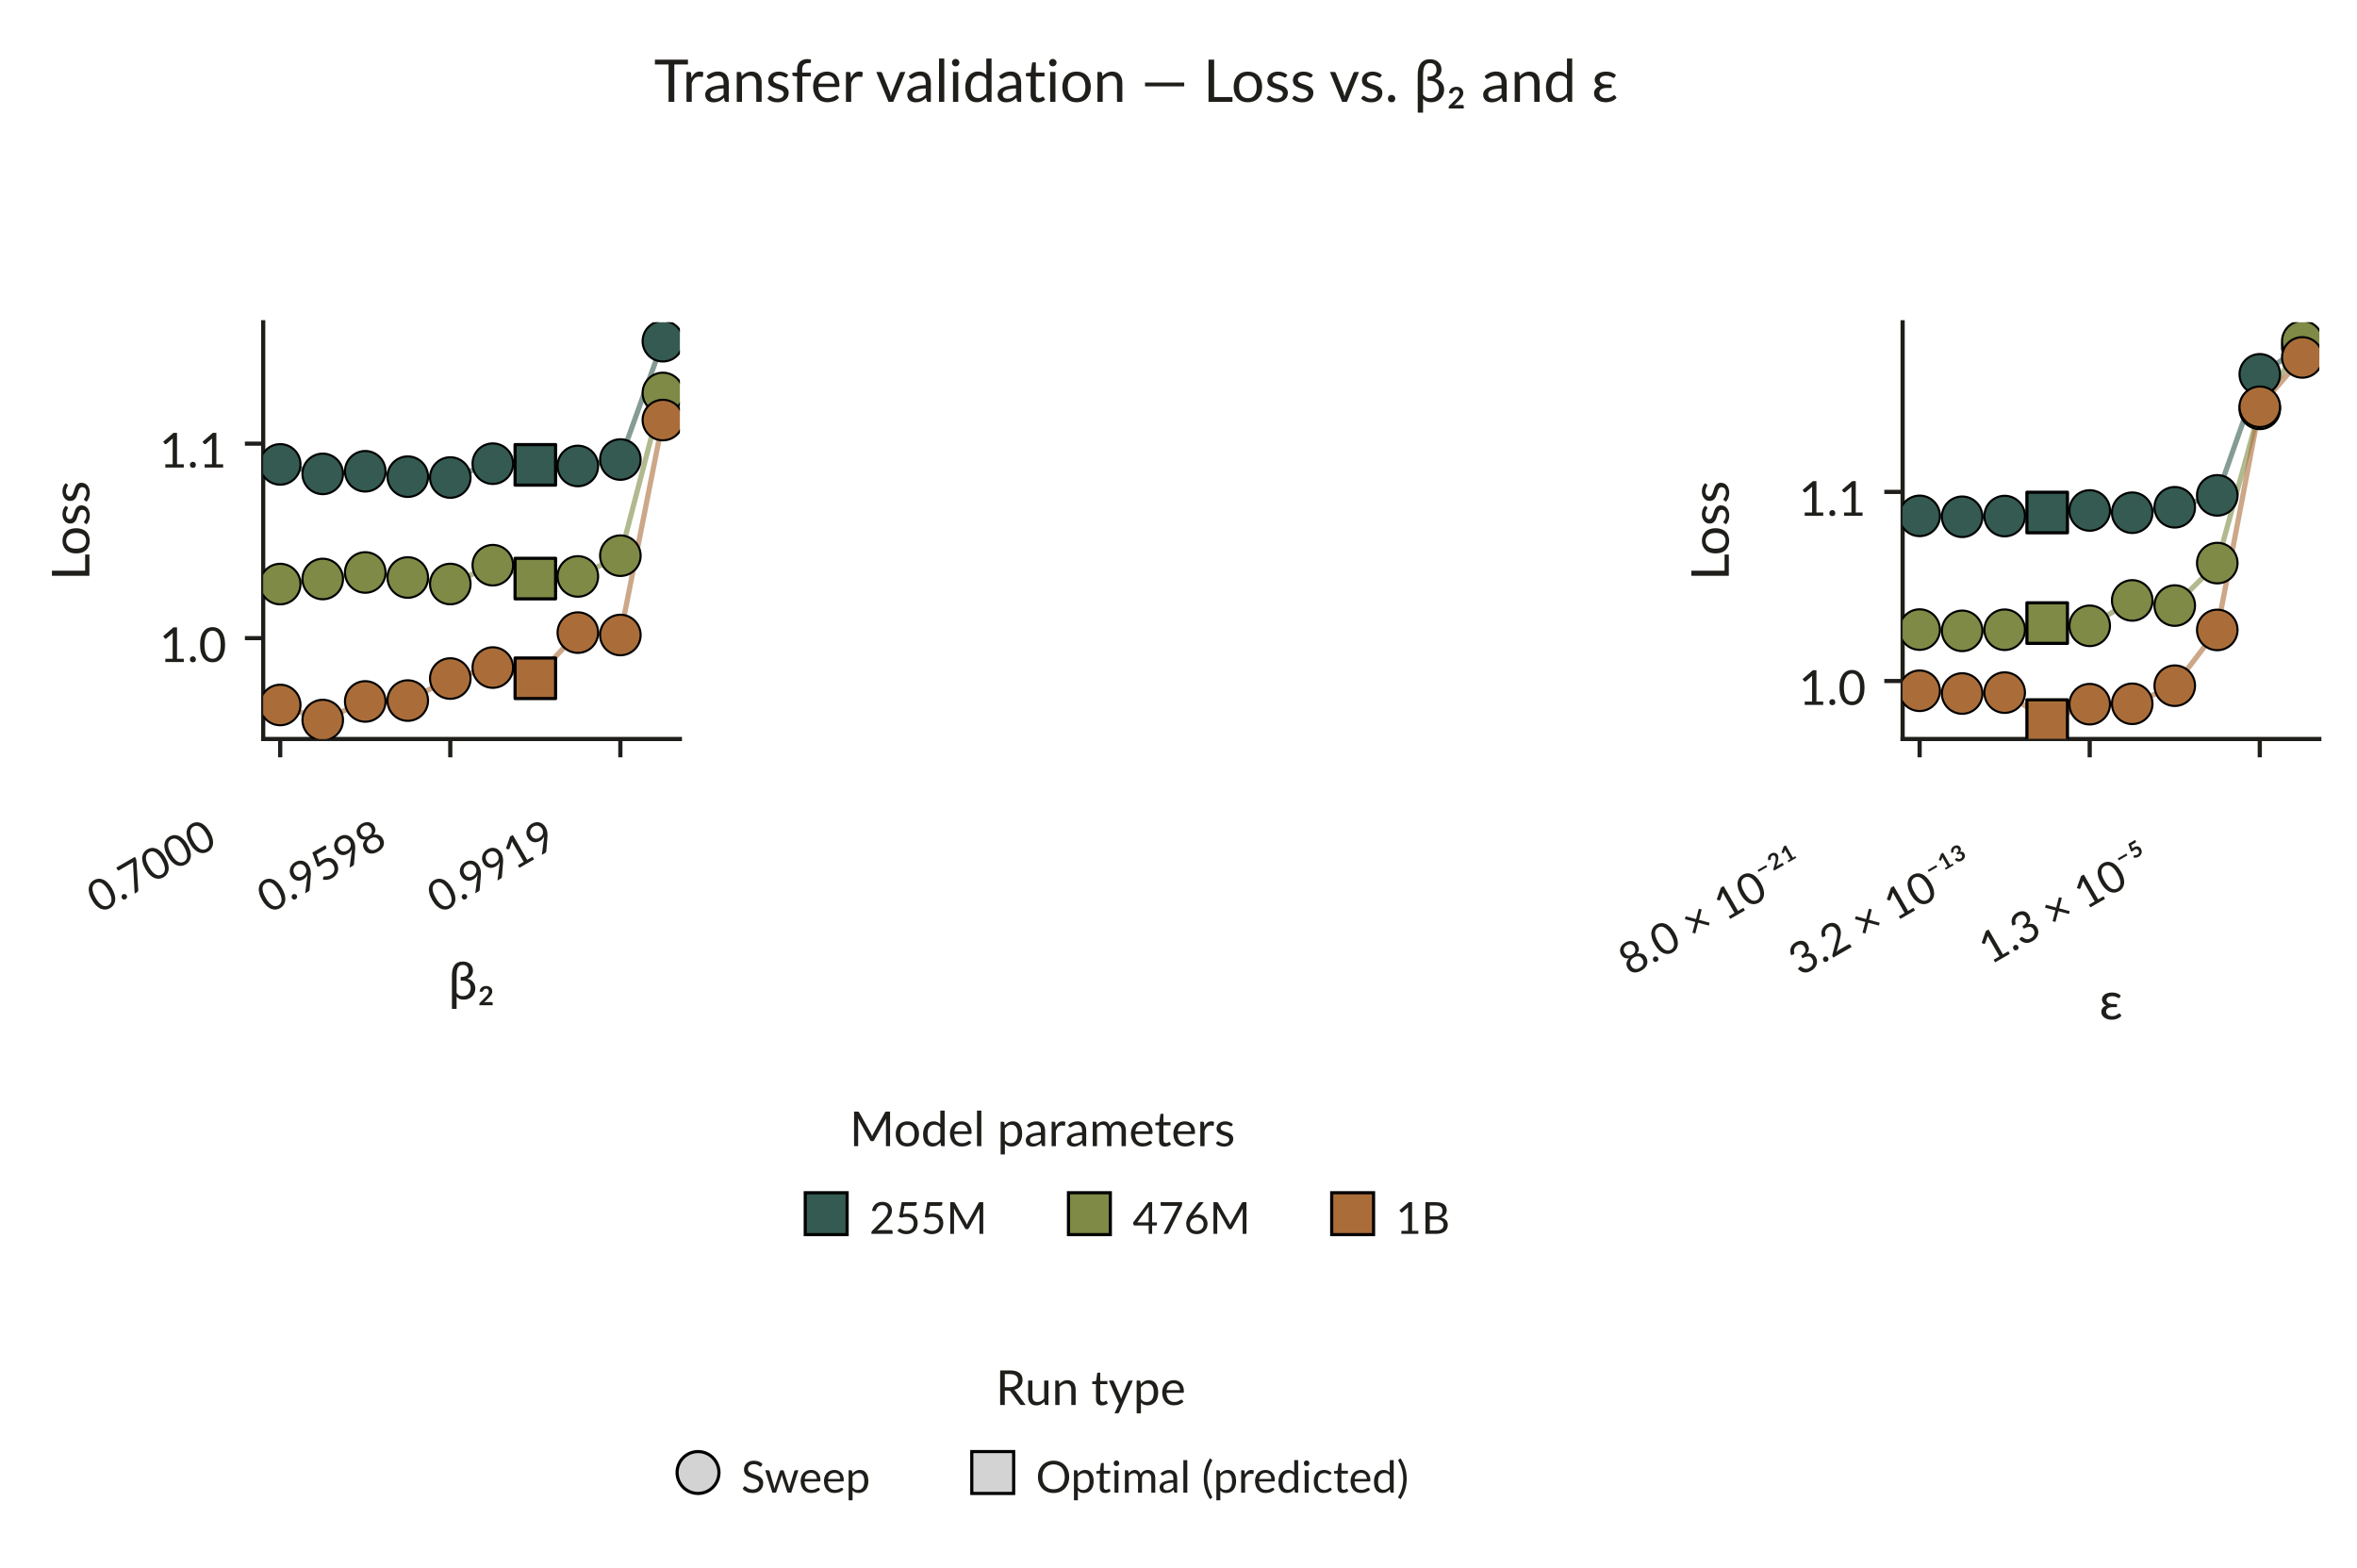
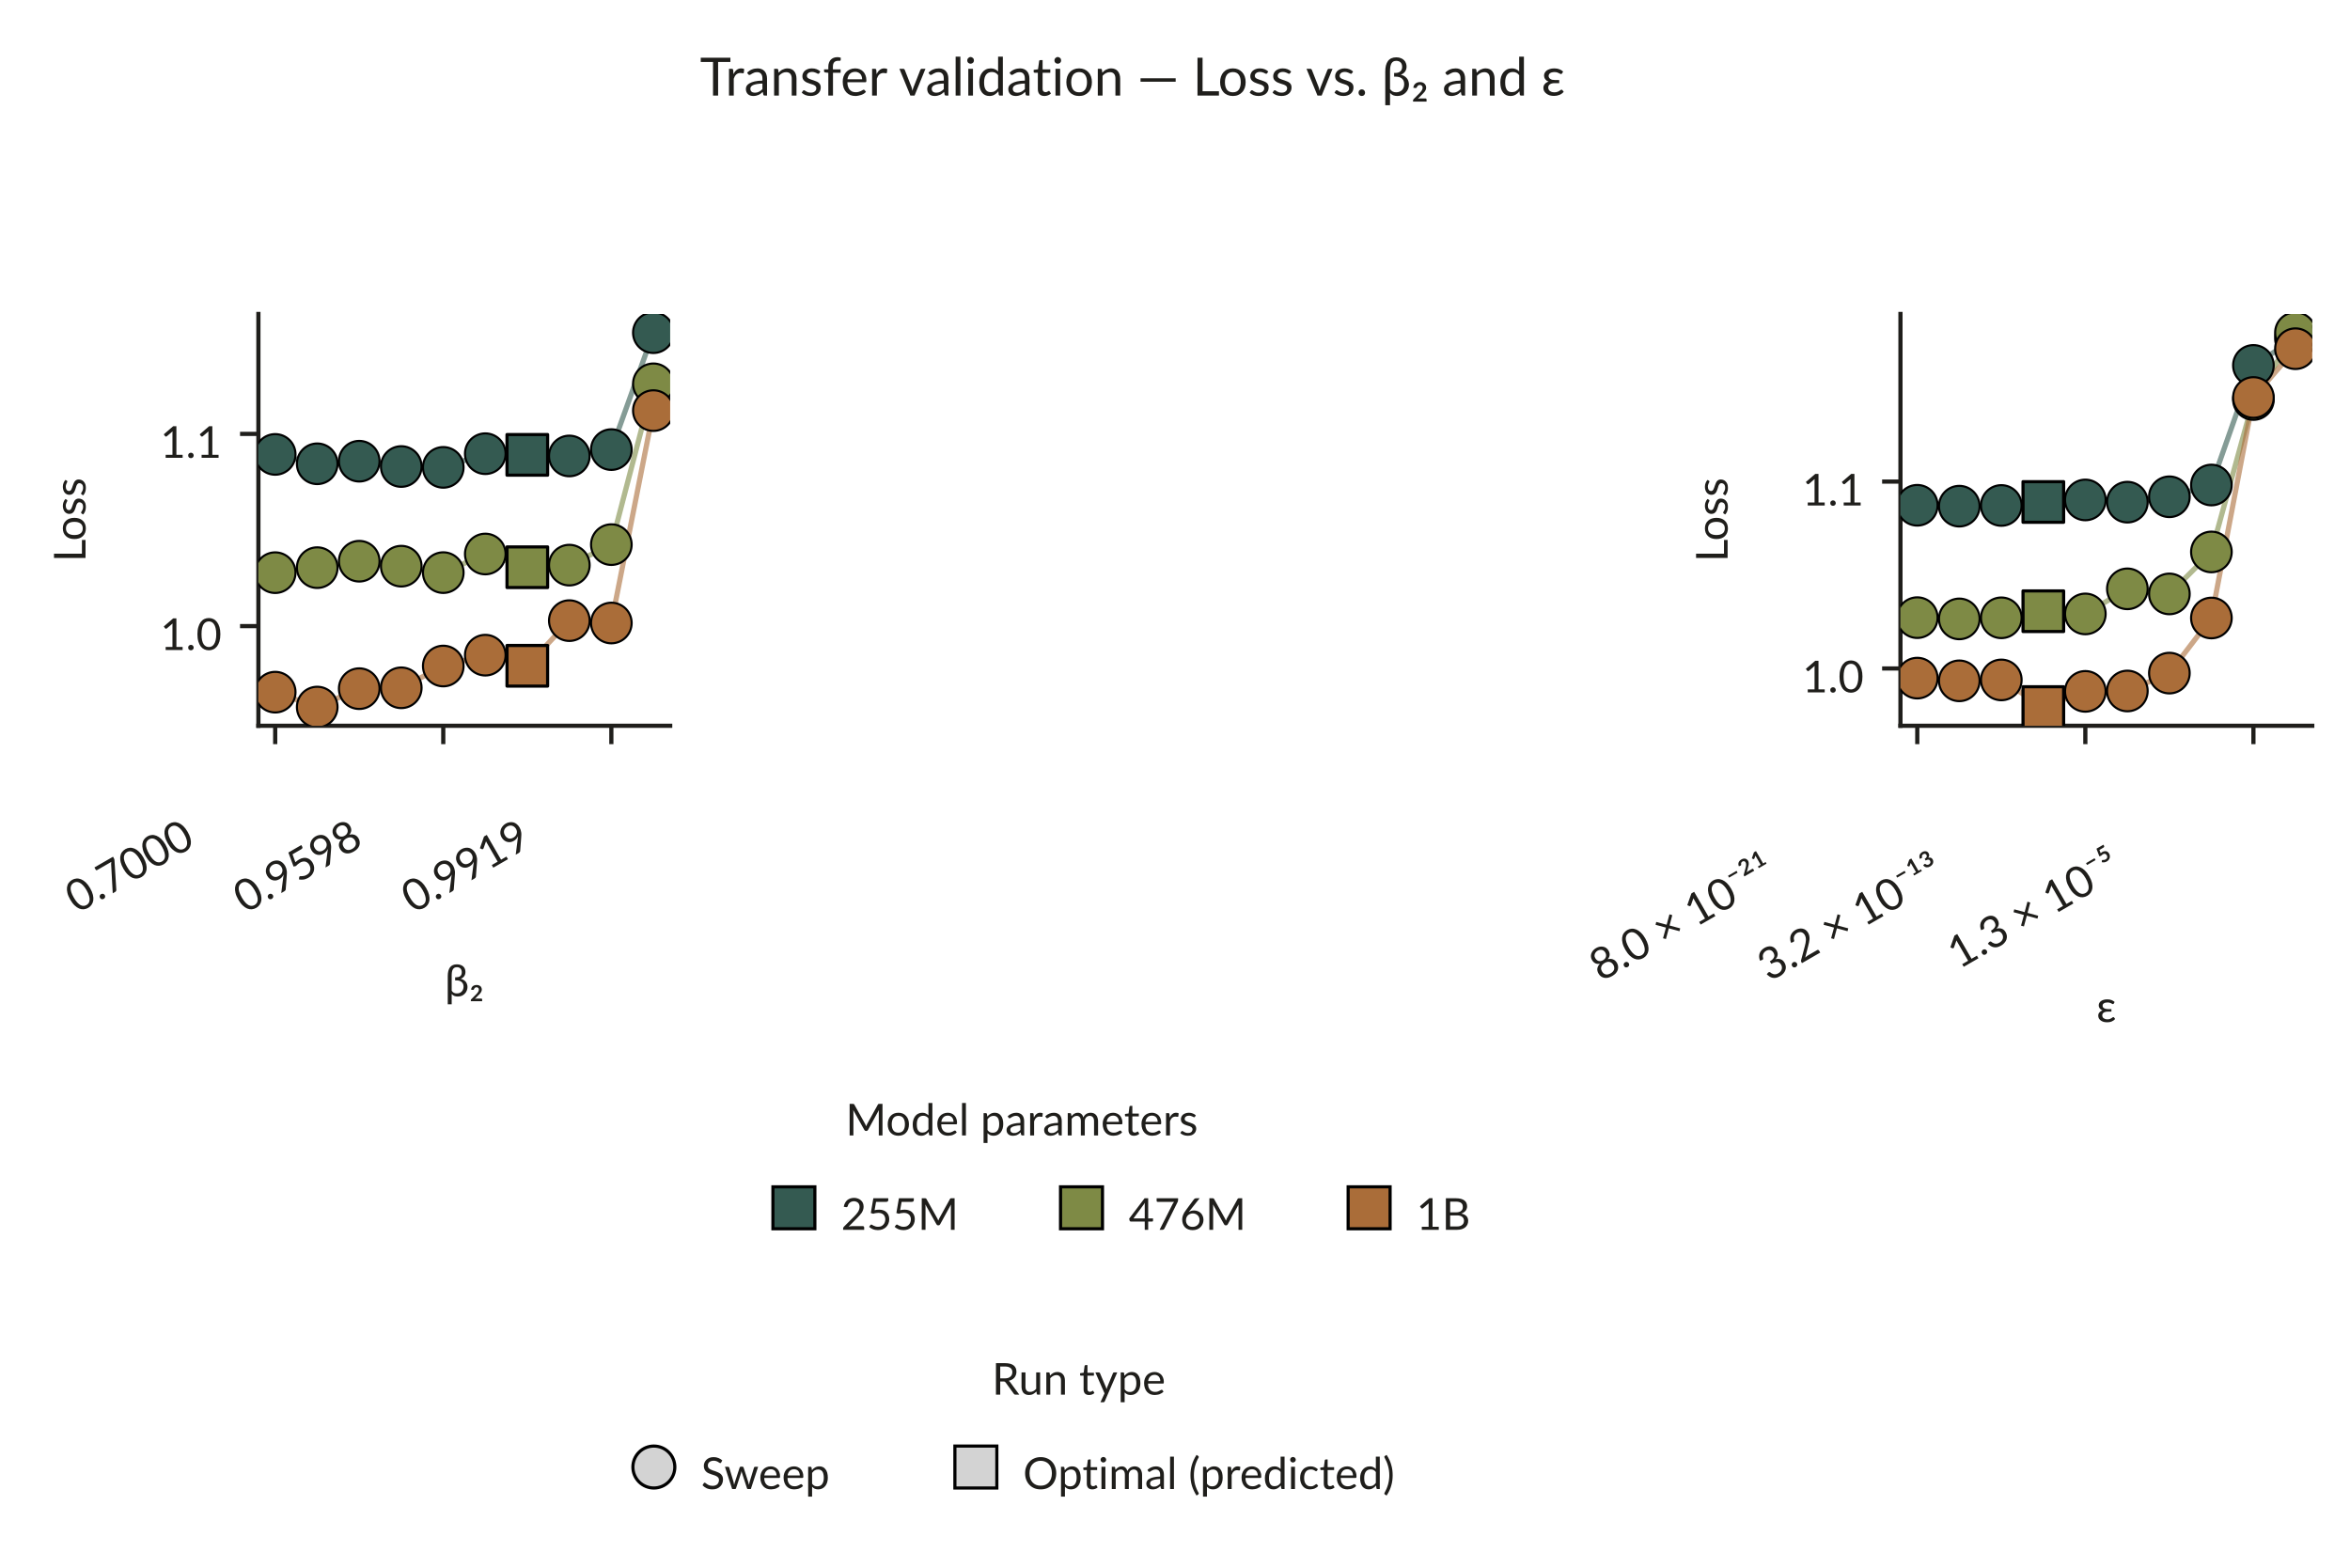
- <svg xmlns="http://www.w3.org/2000/svg" xmlns:xlink="http://www.w3.org/1999/xlink" width="450.288pt" height="299.383pt" viewBox="0 0 450.288 299.383" version="1.1" data-figure-typography="lato-v1" data-figure-render-width="640" font-family="Lato, sans-serif">
+ <svg xmlns="http://www.w3.org/2000/svg" xmlns:xlink="http://www.w3.org/1999/xlink" width="448.226pt" height="298.883pt" viewBox="0 0 448.226 298.883" version="1.1" data-figure-typography="lato-v1" data-figure-render-width="640" font-family="Lato, sans-serif">
  <defs>
    <style type="text/css">*{stroke-linejoin: round; stroke-linecap: butt}</style>
  </defs>
  <g id="figure_1">
    <g id="patch_1">
-       <path d="M 0 299.383 L 450.288 299.383 L 450.288 0 L 0 0 L 0 299.383 z " style="fill: none" />
+       <path d="M 0 298.883 L 448.226 298.883 L 448.226 0 L 0 0 L 0 298.883 z " style="fill: none" />
    </g>
    <g id="axes_1">
      <g id="patch_2">
-         <path d="M 50.284 141.169 L 129.888 141.169 L 129.888 61.565 L 50.284 61.565 L 50.284 141.169 z " style="fill: none" />
+         <path d="M 49.284 138.423 L 127.826 138.423 L 127.826 59.881 L 49.284 59.881 L 49.284 138.423 z " style="fill: none" />
      </g>
      <g id="matplotlib.axis_1">
        <g id="xtick_1">
          <g id="line2d_1">
            <defs>
              <path id="md51d06e51e" d="M 0 0 L 0 3.5 " style="stroke: #1f1e1b; stroke-width: 0.8" />
            </defs>
            <g>
-               <use xlink:href="#md51d06e51e" x="53.533" y="141.169" style="fill: #1f1e1b; stroke: #1f1e1b; stroke-width: 0.8" />
+               <use xlink:href="#md51d06e51e" x="52.49" y="138.423" style="fill: #1f1e1b; stroke: #1f1e1b; stroke-width: 0.8" />
            </g>
          </g>
          <g id="text_1">
-             <text style="font-size: 8.443px; font-family: 'Lato', sans-serif; fill: #1f1e1b" transform="translate(18.87856 174.6514) rotate(-30)">0.7000</text>
+             <text style="font-size: 8.404px; font-family: 'Lato', sans-serif; fill: #1f1e1b" transform="translate(14.68481 174.3128) rotate(-30)">0.7000</text>
          </g>
        </g>
        <g id="xtick_2">
          <g id="line2d_2">
            <g>
-               <use xlink:href="#md51d06e51e" x="86.024" y="141.169" style="fill: #1f1e1b; stroke: #1f1e1b; stroke-width: 0.8" />
+               <use xlink:href="#md51d06e51e" x="84.547" y="138.423" style="fill: #1f1e1b; stroke: #1f1e1b; stroke-width: 0.8" />
            </g>
          </g>
          <g id="text_2">
-             <text style="font-size: 8.443px; font-family: 'Lato', sans-serif; fill: #1f1e1b" transform="translate(51.37001 174.6514) rotate(-30)">0.9598</text>
+             <text style="font-size: 8.404px; font-family: 'Lato', sans-serif; fill: #1f1e1b" transform="translate(46.74268 174.3128) rotate(-30)">0.9598</text>
          </g>
        </g>
        <g id="xtick_3">
          <g id="line2d_3">
            <g>
-               <use xlink:href="#md51d06e51e" x="118.516" y="141.169" style="fill: #1f1e1b; stroke: #1f1e1b; stroke-width: 0.8" />
+               <use xlink:href="#md51d06e51e" x="116.605" y="138.423" style="fill: #1f1e1b; stroke: #1f1e1b; stroke-width: 0.8" />
            </g>
          </g>
          <g id="text_3">
-             <text style="font-size: 8.443px; font-family: 'Lato', sans-serif; fill: #1f1e1b" transform="translate(83.86147 174.6514) rotate(-30)">0.9919</text>
+             <text style="font-size: 8.404px; font-family: 'Lato', sans-serif; fill: #1f1e1b" transform="translate(78.80055 174.3128) rotate(-30)">0.9919</text>
          </g>
        </g>
        <g id="text_4">
-           <text style="font-size: 9.979px; font-family: 'Lato', sans-serif; text-anchor: middle; fill: #1f1e1b" x="90.086" y="190.899" transform="rotate(-0 90.08578 190.8991)">β₂</text>
+           <text style="font-size: 8.404px; font-family: 'Lato', sans-serif; text-anchor: middle; fill: #1f1e1b" x="88.555" y="190.003" transform="rotate(-0 88.55464 190.0026)">β₂</text>
        </g>
      </g>
      <g id="matplotlib.axis_2">
        <g id="ytick_1">
          <g id="line2d_4">
            <defs>
              <path id="m15c5564929" d="M 0 0 L -3.5 0 " style="stroke: #1f1e1b; stroke-width: 0.8" />
            </defs>
            <g>
-               <use xlink:href="#m15c5564929" x="50.284" y="121.901" style="fill: #1f1e1b; stroke: #1f1e1b; stroke-width: 0.8" />
+               <use xlink:href="#m15c5564929" x="49.284" y="119.412" style="fill: #1f1e1b; stroke: #1f1e1b; stroke-width: 0.8" />
            </g>
          </g>
          <g id="text_5">
-             <text style="font-size: 9.211px; font-family: 'Lato', sans-serif; text-anchor: end; fill: #1f1e1b" x="43.284" y="126.46" transform="rotate(-0 43.28375 126.4596)">1.0</text>
+             <text style="font-size: 8.404px; font-family: 'Lato', sans-serif; text-anchor: end; fill: #1f1e1b" x="42.284" y="123.971" transform="rotate(-0 42.28375 123.9707)">1.0</text>
          </g>
        </g>
        <g id="ytick_2">
          <g id="line2d_5">
            <g>
-               <use xlink:href="#m15c5564929" x="50.284" y="84.752" style="fill: #1f1e1b; stroke: #1f1e1b; stroke-width: 0.8" />
+               <use xlink:href="#m15c5564929" x="49.284" y="82.759" style="fill: #1f1e1b; stroke: #1f1e1b; stroke-width: 0.8" />
            </g>
          </g>
          <g id="text_6">
-             <text style="font-size: 9.211px; font-family: 'Lato', sans-serif; text-anchor: end; fill: #1f1e1b" x="43.284" y="89.311" transform="rotate(-0 43.28375 89.3107)">1.1</text>
+             <text style="font-size: 8.404px; font-family: 'Lato', sans-serif; text-anchor: end; fill: #1f1e1b" x="42.284" y="87.318" transform="rotate(-0 42.28375 87.31753)">1.1</text>
          </g>
        </g>
        <g id="text_7">
-           <text style="font-size: 9.979px; font-family: 'Lato', sans-serif; text-anchor: middle; fill: #1f1e1b" x="17.077" y="101.367" transform="rotate(-90 17.07695 101.3667)">Loss</text>
+           <text style="font-size: 8.404px; font-family: 'Lato', sans-serif; text-anchor: middle; fill: #1f1e1b" x="16.317" y="99.152" transform="rotate(-90 16.31719 99.15185)">Loss</text>
        </g>
      </g>
      <g id="line2d_6">
-         <path d="M 53.533 88.713 L 61.656 90.525 L 69.779 90.027 L 77.901 91.055 L 86.024 91.218 L 94.147 88.575 L 102.27 88.801 L 110.393 89.012 L 118.516 87.783 L 126.639 65.183 " clip-path="url(#p5138a94e28)" style="fill: none; stroke: #345a51; stroke-opacity: 0.6; stroke-linecap: square" />
+         <path d="M 52.49 86.667 L 60.504 88.455 L 68.518 87.963 L 76.533 88.977 L 84.547 89.139 L 92.562 86.531 L 100.576 86.753 L 108.591 86.962 L 116.605 85.75 L 124.62 63.451 " clip-path="url(#p3299223fdd)" style="fill: none; stroke: #345a51; stroke-opacity: 0.6; stroke-linecap: square" />
      </g>
      <g id="line2d_7">
-         <path d="M 53.533 111.573 L 61.656 110.603 L 69.779 109.359 L 77.901 110.318 L 86.024 111.564 L 94.147 107.966 L 102.27 110.521 L 110.393 110.116 L 118.516 106.152 L 126.639 75.065 " clip-path="url(#p5138a94e28)" style="fill: none; stroke: #7e8a45; stroke-opacity: 0.6; stroke-linecap: square" />
+         <path d="M 52.49 109.222 L 60.504 108.265 L 68.518 107.037 L 76.533 107.983 L 84.547 109.213 L 92.562 105.663 L 100.576 108.184 L 108.591 107.784 L 116.605 103.873 L 124.62 73.202 " clip-path="url(#p3299223fdd)" style="fill: none; stroke: #7e8a45; stroke-opacity: 0.6; stroke-linecap: square" />
      </g>
      <g id="line2d_8">
-         <path d="M 53.533 134.671 L 61.656 137.55 L 69.779 133.995 L 77.901 133.829 L 86.024 129.619 L 94.147 127.52 L 102.27 129.572 L 110.393 120.846 L 118.516 121.303 L 126.639 80.245 " clip-path="url(#p5138a94e28)" style="fill: none; stroke: #aa6d39; stroke-opacity: 0.6; stroke-linecap: square" />
+         <path d="M 52.49 132.012 L 60.504 134.853 L 68.518 131.344 L 76.533 131.18 L 84.547 127.027 L 92.562 124.957 L 100.576 126.98 L 108.591 118.371 L 116.605 118.823 L 124.62 78.312 " clip-path="url(#p3299223fdd)" style="fill: none; stroke: #aa6d39; stroke-opacity: 0.6; stroke-linecap: square" />
      </g>
      <g id="patch_3">
-         <path d="M 50.284 141.169 L 50.284 61.565 " style="fill: none; stroke: #1f1e1b; stroke-width: 0.8; stroke-linejoin: miter; stroke-linecap: square" />
+         <path d="M 49.284 138.423 L 49.284 59.881 " style="fill: none; stroke: #1f1e1b; stroke-width: 0.8; stroke-linejoin: miter; stroke-linecap: square" />
      </g>
      <g id="patch_4">
-         <path d="M 50.284 141.169 L 129.888 141.169 " style="fill: none; stroke: #1f1e1b; stroke-width: 0.8; stroke-linejoin: miter; stroke-linecap: square" />
+         <path d="M 49.284 138.423 L 127.826 138.423 " style="fill: none; stroke: #1f1e1b; stroke-width: 0.8; stroke-linejoin: miter; stroke-linecap: square" />
      </g>
      <g id="PathCollection_1">
        <defs>
          <path id="m190eb2f143" d="M 0 3.873 C 1.027 3.873 2.012 3.465 2.739 2.739 C 3.465 2.012 3.873 1.027 3.873 0 C 3.873 -1.027 3.465 -2.012 2.739 -2.739 C 2.012 -3.465 1.027 -3.873 0 -3.873 C -1.027 -3.873 -2.012 -3.465 -2.739 -2.739 C -3.465 -2.012 -3.873 -1.027 -3.873 0 C -3.873 1.027 -3.465 2.012 -2.739 2.739 C -2.012 3.465 -1.027 3.873 0 3.873 z " style="stroke: #000000; stroke-width: 0.4" />
        </defs>
-         <g clip-path="url(#p5138a94e28)">
-           <use xlink:href="#m190eb2f143" x="77.901" y="91.055" style="fill: #345a51; stroke: #000000; stroke-width: 0.4" />
-           <use xlink:href="#m190eb2f143" x="86.024" y="91.218" style="fill: #345a51; stroke: #000000; stroke-width: 0.4" />
-           <use xlink:href="#m190eb2f143" x="94.147" y="88.575" style="fill: #345a51; stroke: #000000; stroke-width: 0.4" />
-           <use xlink:href="#m190eb2f143" x="110.393" y="89.012" style="fill: #345a51; stroke: #000000; stroke-width: 0.4" />
-           <use xlink:href="#m190eb2f143" x="118.516" y="87.783" style="fill: #345a51; stroke: #000000; stroke-width: 0.4" />
-           <use xlink:href="#m190eb2f143" x="126.639" y="65.183" style="fill: #345a51; stroke: #000000; stroke-width: 0.4" />
-           <use xlink:href="#m190eb2f143" x="53.533" y="88.713" style="fill: #345a51; stroke: #000000; stroke-width: 0.4" />
-           <use xlink:href="#m190eb2f143" x="61.656" y="90.525" style="fill: #345a51; stroke: #000000; stroke-width: 0.4" />
-           <use xlink:href="#m190eb2f143" x="69.779" y="90.027" style="fill: #345a51; stroke: #000000; stroke-width: 0.4" />
+         <g clip-path="url(#p3299223fdd)">
+           <use xlink:href="#m190eb2f143" x="76.533" y="88.977" style="fill: #345a51; stroke: #000000; stroke-width: 0.4" />
+           <use xlink:href="#m190eb2f143" x="84.547" y="89.139" style="fill: #345a51; stroke: #000000; stroke-width: 0.4" />
+           <use xlink:href="#m190eb2f143" x="92.562" y="86.531" style="fill: #345a51; stroke: #000000; stroke-width: 0.4" />
+           <use xlink:href="#m190eb2f143" x="108.591" y="86.962" style="fill: #345a51; stroke: #000000; stroke-width: 0.4" />
+           <use xlink:href="#m190eb2f143" x="116.605" y="85.75" style="fill: #345a51; stroke: #000000; stroke-width: 0.4" />
+           <use xlink:href="#m190eb2f143" x="124.62" y="63.451" style="fill: #345a51; stroke: #000000; stroke-width: 0.4" />
+           <use xlink:href="#m190eb2f143" x="52.49" y="86.667" style="fill: #345a51; stroke: #000000; stroke-width: 0.4" />
+           <use xlink:href="#m190eb2f143" x="60.504" y="88.455" style="fill: #345a51; stroke: #000000; stroke-width: 0.4" />
+           <use xlink:href="#m190eb2f143" x="68.518" y="87.963" style="fill: #345a51; stroke: #000000; stroke-width: 0.4" />
        </g>
      </g>
      <g id="PathCollection_2">
        <defs>
          <path id="m3dd2a6cb7a" d="M 0 3.873 C 1.027 3.873 2.012 3.465 2.739 2.739 C 3.465 2.012 3.873 1.027 3.873 0 C 3.873 -1.027 3.465 -2.012 2.739 -2.739 C 2.012 -3.465 1.027 -3.873 0 -3.873 C -1.027 -3.873 -2.012 -3.465 -2.739 -2.739 C -3.465 -2.012 -3.873 -1.027 -3.873 0 C -3.873 1.027 -3.465 2.012 -2.739 2.739 C -2.012 3.465 -1.027 3.873 0 3.873 z " style="stroke: #000000; stroke-width: 0.4" />
        </defs>
-         <g clip-path="url(#p5138a94e28)">
-           <use xlink:href="#m3dd2a6cb7a" x="77.901" y="110.318" style="fill: #7e8a45; stroke: #000000; stroke-width: 0.4" />
-           <use xlink:href="#m3dd2a6cb7a" x="86.024" y="111.564" style="fill: #7e8a45; stroke: #000000; stroke-width: 0.4" />
-           <use xlink:href="#m3dd2a6cb7a" x="94.147" y="107.966" style="fill: #7e8a45; stroke: #000000; stroke-width: 0.4" />
-           <use xlink:href="#m3dd2a6cb7a" x="110.393" y="110.116" style="fill: #7e8a45; stroke: #000000; stroke-width: 0.4" />
-           <use xlink:href="#m3dd2a6cb7a" x="118.516" y="106.152" style="fill: #7e8a45; stroke: #000000; stroke-width: 0.4" />
-           <use xlink:href="#m3dd2a6cb7a" x="126.639" y="75.065" style="fill: #7e8a45; stroke: #000000; stroke-width: 0.4" />
-           <use xlink:href="#m3dd2a6cb7a" x="53.533" y="111.573" style="fill: #7e8a45; stroke: #000000; stroke-width: 0.4" />
-           <use xlink:href="#m3dd2a6cb7a" x="61.656" y="110.603" style="fill: #7e8a45; stroke: #000000; stroke-width: 0.4" />
-           <use xlink:href="#m3dd2a6cb7a" x="69.779" y="109.359" style="fill: #7e8a45; stroke: #000000; stroke-width: 0.4" />
+         <g clip-path="url(#p3299223fdd)">
+           <use xlink:href="#m3dd2a6cb7a" x="76.533" y="107.983" style="fill: #7e8a45; stroke: #000000; stroke-width: 0.4" />
+           <use xlink:href="#m3dd2a6cb7a" x="84.547" y="109.213" style="fill: #7e8a45; stroke: #000000; stroke-width: 0.4" />
+           <use xlink:href="#m3dd2a6cb7a" x="92.562" y="105.663" style="fill: #7e8a45; stroke: #000000; stroke-width: 0.4" />
+           <use xlink:href="#m3dd2a6cb7a" x="108.591" y="107.784" style="fill: #7e8a45; stroke: #000000; stroke-width: 0.4" />
+           <use xlink:href="#m3dd2a6cb7a" x="116.605" y="103.873" style="fill: #7e8a45; stroke: #000000; stroke-width: 0.4" />
+           <use xlink:href="#m3dd2a6cb7a" x="124.62" y="73.202" style="fill: #7e8a45; stroke: #000000; stroke-width: 0.4" />
+           <use xlink:href="#m3dd2a6cb7a" x="52.49" y="109.222" style="fill: #7e8a45; stroke: #000000; stroke-width: 0.4" />
+           <use xlink:href="#m3dd2a6cb7a" x="60.504" y="108.265" style="fill: #7e8a45; stroke: #000000; stroke-width: 0.4" />
+           <use xlink:href="#m3dd2a6cb7a" x="68.518" y="107.037" style="fill: #7e8a45; stroke: #000000; stroke-width: 0.4" />
        </g>
      </g>
      <g id="PathCollection_3">
        <defs>
          <path id="m1eddd87c9e" d="M 0 3.873 C 1.027 3.873 2.012 3.465 2.739 2.739 C 3.465 2.012 3.873 1.027 3.873 0 C 3.873 -1.027 3.465 -2.012 2.739 -2.739 C 2.012 -3.465 1.027 -3.873 0 -3.873 C -1.027 -3.873 -2.012 -3.465 -2.739 -2.739 C -3.465 -2.012 -3.873 -1.027 -3.873 0 C -3.873 1.027 -3.465 2.012 -2.739 2.739 C -2.012 3.465 -1.027 3.873 0 3.873 z " style="stroke: #000000; stroke-width: 0.4" />
        </defs>
-         <g clip-path="url(#p5138a94e28)">
-           <use xlink:href="#m1eddd87c9e" x="77.901" y="133.829" style="fill: #aa6d39; stroke: #000000; stroke-width: 0.4" />
-           <use xlink:href="#m1eddd87c9e" x="86.024" y="129.619" style="fill: #aa6d39; stroke: #000000; stroke-width: 0.4" />
-           <use xlink:href="#m1eddd87c9e" x="94.147" y="127.52" style="fill: #aa6d39; stroke: #000000; stroke-width: 0.4" />
-           <use xlink:href="#m1eddd87c9e" x="110.393" y="120.846" style="fill: #aa6d39; stroke: #000000; stroke-width: 0.4" />
-           <use xlink:href="#m1eddd87c9e" x="118.516" y="121.303" style="fill: #aa6d39; stroke: #000000; stroke-width: 0.4" />
-           <use xlink:href="#m1eddd87c9e" x="126.639" y="80.245" style="fill: #aa6d39; stroke: #000000; stroke-width: 0.4" />
-           <use xlink:href="#m1eddd87c9e" x="53.533" y="134.671" style="fill: #aa6d39; stroke: #000000; stroke-width: 0.4" />
-           <use xlink:href="#m1eddd87c9e" x="61.656" y="137.55" style="fill: #aa6d39; stroke: #000000; stroke-width: 0.4" />
-           <use xlink:href="#m1eddd87c9e" x="69.779" y="133.995" style="fill: #aa6d39; stroke: #000000; stroke-width: 0.4" />
+         <g clip-path="url(#p3299223fdd)">
+           <use xlink:href="#m1eddd87c9e" x="76.533" y="131.18" style="fill: #aa6d39; stroke: #000000; stroke-width: 0.4" />
+           <use xlink:href="#m1eddd87c9e" x="84.547" y="127.027" style="fill: #aa6d39; stroke: #000000; stroke-width: 0.4" />
+           <use xlink:href="#m1eddd87c9e" x="92.562" y="124.957" style="fill: #aa6d39; stroke: #000000; stroke-width: 0.4" />
+           <use xlink:href="#m1eddd87c9e" x="108.591" y="118.371" style="fill: #aa6d39; stroke: #000000; stroke-width: 0.4" />
+           <use xlink:href="#m1eddd87c9e" x="116.605" y="118.823" style="fill: #aa6d39; stroke: #000000; stroke-width: 0.4" />
+           <use xlink:href="#m1eddd87c9e" x="124.62" y="78.312" style="fill: #aa6d39; stroke: #000000; stroke-width: 0.4" />
+           <use xlink:href="#m1eddd87c9e" x="52.49" y="132.012" style="fill: #aa6d39; stroke: #000000; stroke-width: 0.4" />
+           <use xlink:href="#m1eddd87c9e" x="60.504" y="134.853" style="fill: #aa6d39; stroke: #000000; stroke-width: 0.4" />
+           <use xlink:href="#m1eddd87c9e" x="68.518" y="131.344" style="fill: #aa6d39; stroke: #000000; stroke-width: 0.4" />
        </g>
      </g>
      <g id="PathCollection_4">
        <defs>
          <path id="m02ea6a67bc" d="M -3.873 3.873 L 3.873 3.873 L 3.873 -3.873 L -3.873 -3.873 z " style="stroke: #000000; stroke-width: 0.6" />
        </defs>
-         <g clip-path="url(#p5138a94e28)">
-           <use xlink:href="#m02ea6a67bc" x="102.27" y="88.801" style="fill: #345a51; stroke: #000000; stroke-width: 0.6" />
+         <g clip-path="url(#p3299223fdd)">
+           <use xlink:href="#m02ea6a67bc" x="100.576" y="86.753" style="fill: #345a51; stroke: #000000; stroke-width: 0.6" />
        </g>
      </g>
      <g id="PathCollection_5">
        <defs>
          <path id="m85703ddaad" d="M -3.873 3.873 L 3.873 3.873 L 3.873 -3.873 L -3.873 -3.873 z " style="stroke: #000000; stroke-width: 0.6" />
        </defs>
-         <g clip-path="url(#p5138a94e28)">
-           <use xlink:href="#m85703ddaad" x="102.27" y="110.521" style="fill: #7e8a45; stroke: #000000; stroke-width: 0.6" />
+         <g clip-path="url(#p3299223fdd)">
+           <use xlink:href="#m85703ddaad" x="100.576" y="108.184" style="fill: #7e8a45; stroke: #000000; stroke-width: 0.6" />
        </g>
      </g>
      <g id="PathCollection_6">
        <defs>
          <path id="ma70c3705e5" d="M -3.873 3.873 L 3.873 3.873 L 3.873 -3.873 L -3.873 -3.873 z " style="stroke: #000000; stroke-width: 0.6" />
        </defs>
-         <g clip-path="url(#p5138a94e28)">
-           <use xlink:href="#ma70c3705e5" x="102.27" y="129.572" style="fill: #aa6d39; stroke: #000000; stroke-width: 0.6" />
+         <g clip-path="url(#p3299223fdd)">
+           <use xlink:href="#ma70c3705e5" x="100.576" y="126.98" style="fill: #aa6d39; stroke: #000000; stroke-width: 0.6" />
        </g>
      </g>
    </g>
    <g id="axes_2">
      <g id="patch_5">
-         <path d="M 363.484 141.169 L 443.088 141.169 L 443.088 61.565 L 363.484 61.565 L 363.484 141.169 z " style="fill: none" />
+         <path d="M 362.484 138.423 L 441.026 138.423 L 441.026 59.881 L 362.484 59.881 L 362.484 138.423 z " style="fill: none" />
      </g>
      <g id="matplotlib.axis_3">
        <g id="xtick_4">
          <g id="line2d_9">
            <g>
-               <use xlink:href="#md51d06e51e" x="366.733" y="141.169" style="fill: #1f1e1b; stroke: #1f1e1b; stroke-width: 0.8" />
+               <use xlink:href="#md51d06e51e" x="365.69" y="138.423" style="fill: #1f1e1b; stroke: #1f1e1b; stroke-width: 0.8" />
            </g>
          </g>
          <g id="text_8">
-             <text style="font-size: 8.443px; font-family: 'Lato', sans-serif; fill: #1f1e1b" transform="translate(311.4348 186.57) rotate(-30)">8.0 × 10⁻²¹</text>
+             <text style="font-size: 8.404px; font-family: 'Lato', sans-serif; fill: #1f1e1b" transform="translate(305.3644 187.315) rotate(-30)">8.0 × 10⁻²¹</text>
          </g>
        </g>
        <g id="xtick_5">
          <g id="line2d_10">
            <g>
-               <use xlink:href="#md51d06e51e" x="399.224" y="141.169" style="fill: #1f1e1b; stroke: #1f1e1b; stroke-width: 0.8" />
+               <use xlink:href="#md51d06e51e" x="397.747" y="138.423" style="fill: #1f1e1b; stroke: #1f1e1b; stroke-width: 0.8" />
            </g>
          </g>
          <g id="text_9">
-             <text style="font-size: 8.443px; font-family: 'Lato', sans-serif; fill: #1f1e1b" transform="translate(343.9263 186.57) rotate(-30)">3.2 × 10⁻¹³</text>
+             <text style="font-size: 8.404px; font-family: 'Lato', sans-serif; fill: #1f1e1b" transform="translate(337.4222 187.315) rotate(-30)">3.2 × 10⁻¹³</text>
          </g>
        </g>
        <g id="xtick_6">
          <g id="line2d_11">
            <g>
-               <use xlink:href="#md51d06e51e" x="431.716" y="141.169" style="fill: #1f1e1b; stroke: #1f1e1b; stroke-width: 0.8" />
+               <use xlink:href="#md51d06e51e" x="429.805" y="138.423" style="fill: #1f1e1b; stroke: #1f1e1b; stroke-width: 0.8" />
            </g>
          </g>
          <g id="text_10">
-             <text style="font-size: 8.443px; font-family: 'Lato', sans-serif; fill: #1f1e1b" transform="translate(380.2372 184.3649) rotate(-30)">1.3 × 10⁻⁵</text>
+             <text style="font-size: 8.404px; font-family: 'Lato', sans-serif; fill: #1f1e1b" transform="translate(373.6468 184.9094) rotate(-30)">1.3 × 10⁻⁵</text>
          </g>
        </g>
        <g id="text_11">
-           <text style="font-size: 9.979px; font-family: 'Lato', sans-serif; text-anchor: middle; fill: #1f1e1b" x="403.286" y="194.736" transform="rotate(-0 403.2858 194.7355)">ε</text>
+           <text style="font-size: 8.404px; font-family: 'Lato', sans-serif; text-anchor: middle; fill: #1f1e1b" x="401.755" y="194.929" transform="rotate(-0 401.7546 194.9288)">ε</text>
        </g>
      </g>
      <g id="matplotlib.axis_4">
        <g id="ytick_3">
          <g id="line2d_12">
            <g>
-               <use xlink:href="#m15c5564929" x="363.484" y="130.092" style="fill: #1f1e1b; stroke: #1f1e1b; stroke-width: 0.8" />
+               <use xlink:href="#m15c5564929" x="362.484" y="127.494" style="fill: #1f1e1b; stroke: #1f1e1b; stroke-width: 0.8" />
            </g>
          </g>
          <g id="text_12">
-             <text style="font-size: 9.211px; font-family: 'Lato', sans-serif; text-anchor: end; fill: #1f1e1b" x="356.484" y="134.65" transform="rotate(-0 356.4837 134.6503)">1.0</text>
+             <text style="font-size: 8.404px; font-family: 'Lato', sans-serif; text-anchor: end; fill: #1f1e1b" x="355.484" y="132.052" transform="rotate(-0 355.4837 132.0521)">1.0</text>
          </g>
        </g>
        <g id="ytick_4">
          <g id="line2d_13">
            <g>
-               <use xlink:href="#m15c5564929" x="363.484" y="93.969" style="fill: #1f1e1b; stroke: #1f1e1b; stroke-width: 0.8" />
+               <use xlink:href="#m15c5564929" x="362.484" y="91.853" style="fill: #1f1e1b; stroke: #1f1e1b; stroke-width: 0.8" />
            </g>
          </g>
          <g id="text_13">
-             <text style="font-size: 9.211px; font-family: 'Lato', sans-serif; text-anchor: end; fill: #1f1e1b" x="356.484" y="98.528" transform="rotate(-0 356.4837 98.52756)">1.1</text>
+             <text style="font-size: 8.404px; font-family: 'Lato', sans-serif; text-anchor: end; fill: #1f1e1b" x="355.484" y="96.411" transform="rotate(-0 355.4837 96.41139)">1.1</text>
          </g>
        </g>
        <g id="text_14">
-           <text style="font-size: 9.979px; font-family: 'Lato', sans-serif; text-anchor: middle; fill: #1f1e1b" x="330.277" y="101.367" transform="rotate(-90 330.277 101.3667)">Loss</text>
+           <text style="font-size: 8.404px; font-family: 'Lato', sans-serif; text-anchor: middle; fill: #1f1e1b" x="329.517" y="99.152" transform="rotate(-90 329.5172 99.15185)">Loss</text>
        </g>
      </g>
      <g id="line2d_14">
-         <path d="M 366.733 98.545 L 374.856 98.718 L 382.979 98.582 L 391.101 97.906 L 399.224 97.514 L 407.347 97.943 L 415.47 96.903 L 423.593 94.628 L 431.716 71.507 L 439.839 66.286 " clip-path="url(#p92597b363a)" style="fill: none; stroke: #345a51; stroke-opacity: 0.6; stroke-linecap: square" />
+         <path d="M 365.69 96.368 L 373.704 96.538 L 381.718 96.404 L 389.733 95.737 L 397.747 95.35 L 405.762 95.774 L 413.776 94.748 L 421.791 92.503 L 429.805 69.691 L 437.82 64.539 " clip-path="url(#p3932736abc)" style="fill: none; stroke: #345a51; stroke-opacity: 0.6; stroke-linecap: square" />
      </g>
      <g id="line2d_15">
-         <path d="M 366.733 120.267 L 374.856 120.511 L 382.979 120.299 L 391.101 119.026 L 399.224 119.549 L 407.347 114.699 L 415.47 115.681 L 423.593 107.566 L 431.716 78.103 L 439.839 65.183 " clip-path="url(#p92597b363a)" style="fill: none; stroke: #7e8a45; stroke-opacity: 0.6; stroke-linecap: square" />
+         <path d="M 365.69 117.8 L 373.704 118.04 L 381.718 117.831 L 389.733 116.575 L 397.747 117.091 L 405.762 112.306 L 413.776 113.275 L 421.791 105.268 L 429.805 76.198 L 437.82 63.451 " clip-path="url(#p3932736abc)" style="fill: none; stroke: #7e8a45; stroke-opacity: 0.6; stroke-linecap: square" />
      </g>
      <g id="line2d_16">
-         <path d="M 366.733 131.957 L 374.856 132.482 L 382.979 132.307 L 391.101 137.55 L 399.224 134.518 L 407.347 134.446 L 415.47 130.987 L 423.593 120.336 L 431.716 77.708 L 439.839 68.279 " clip-path="url(#p92597b363a)" style="fill: none; stroke: #aa6d39; stroke-opacity: 0.6; stroke-linecap: square" />
+         <path d="M 365.69 129.334 L 373.704 129.852 L 381.718 129.679 L 389.733 134.853 L 397.747 131.861 L 405.762 131.789 L 413.776 128.377 L 421.791 117.868 L 429.805 75.809 L 437.82 66.505 " clip-path="url(#p3932736abc)" style="fill: none; stroke: #aa6d39; stroke-opacity: 0.6; stroke-linecap: square" />
      </g>
      <g id="patch_6">
-         <path d="M 363.484 141.169 L 363.484 61.565 " style="fill: none; stroke: #1f1e1b; stroke-width: 0.8; stroke-linejoin: miter; stroke-linecap: square" />
+         <path d="M 362.484 138.423 L 362.484 59.881 " style="fill: none; stroke: #1f1e1b; stroke-width: 0.8; stroke-linejoin: miter; stroke-linecap: square" />
      </g>
      <g id="patch_7">
-         <path d="M 363.484 141.169 L 443.088 141.169 " style="fill: none; stroke: #1f1e1b; stroke-width: 0.8; stroke-linejoin: miter; stroke-linecap: square" />
+         <path d="M 362.484 138.423 L 441.026 138.423 " style="fill: none; stroke: #1f1e1b; stroke-width: 0.8; stroke-linejoin: miter; stroke-linecap: square" />
      </g>
      <g id="PathCollection_7">
-         <g clip-path="url(#p92597b363a)">
-           <use xlink:href="#m190eb2f143" x="399.224" y="97.514" style="fill: #345a51; stroke: #000000; stroke-width: 0.4" />
-           <use xlink:href="#m190eb2f143" x="407.347" y="97.943" style="fill: #345a51; stroke: #000000; stroke-width: 0.4" />
-           <use xlink:href="#m190eb2f143" x="415.47" y="96.903" style="fill: #345a51; stroke: #000000; stroke-width: 0.4" />
-           <use xlink:href="#m190eb2f143" x="423.593" y="94.628" style="fill: #345a51; stroke: #000000; stroke-width: 0.4" />
-           <use xlink:href="#m190eb2f143" x="431.716" y="71.507" style="fill: #345a51; stroke: #000000; stroke-width: 0.4" />
-           <use xlink:href="#m190eb2f143" x="439.839" y="66.286" style="fill: #345a51; stroke: #000000; stroke-width: 0.4" />
-           <use xlink:href="#m190eb2f143" x="382.979" y="98.582" style="fill: #345a51; stroke: #000000; stroke-width: 0.4" />
-           <use xlink:href="#m190eb2f143" x="374.856" y="98.718" style="fill: #345a51; stroke: #000000; stroke-width: 0.4" />
-           <use xlink:href="#m190eb2f143" x="366.733" y="98.545" style="fill: #345a51; stroke: #000000; stroke-width: 0.4" />
+         <g clip-path="url(#p3932736abc)">
+           <use xlink:href="#m190eb2f143" x="397.747" y="95.35" style="fill: #345a51; stroke: #000000; stroke-width: 0.4" />
+           <use xlink:href="#m190eb2f143" x="405.762" y="95.774" style="fill: #345a51; stroke: #000000; stroke-width: 0.4" />
+           <use xlink:href="#m190eb2f143" x="413.776" y="94.748" style="fill: #345a51; stroke: #000000; stroke-width: 0.4" />
+           <use xlink:href="#m190eb2f143" x="421.791" y="92.503" style="fill: #345a51; stroke: #000000; stroke-width: 0.4" />
+           <use xlink:href="#m190eb2f143" x="429.805" y="69.691" style="fill: #345a51; stroke: #000000; stroke-width: 0.4" />
+           <use xlink:href="#m190eb2f143" x="437.82" y="64.539" style="fill: #345a51; stroke: #000000; stroke-width: 0.4" />
+           <use xlink:href="#m190eb2f143" x="381.718" y="96.404" style="fill: #345a51; stroke: #000000; stroke-width: 0.4" />
+           <use xlink:href="#m190eb2f143" x="373.704" y="96.538" style="fill: #345a51; stroke: #000000; stroke-width: 0.4" />
+           <use xlink:href="#m190eb2f143" x="365.69" y="96.368" style="fill: #345a51; stroke: #000000; stroke-width: 0.4" />
        </g>
      </g>
      <g id="PathCollection_8">
-         <g clip-path="url(#p92597b363a)">
-           <use xlink:href="#m3dd2a6cb7a" x="399.224" y="119.549" style="fill: #7e8a45; stroke: #000000; stroke-width: 0.4" />
-           <use xlink:href="#m3dd2a6cb7a" x="407.347" y="114.699" style="fill: #7e8a45; stroke: #000000; stroke-width: 0.4" />
-           <use xlink:href="#m3dd2a6cb7a" x="415.47" y="115.681" style="fill: #7e8a45; stroke: #000000; stroke-width: 0.4" />
-           <use xlink:href="#m3dd2a6cb7a" x="423.593" y="107.566" style="fill: #7e8a45; stroke: #000000; stroke-width: 0.4" />
-           <use xlink:href="#m3dd2a6cb7a" x="431.716" y="78.103" style="fill: #7e8a45; stroke: #000000; stroke-width: 0.4" />
-           <use xlink:href="#m3dd2a6cb7a" x="439.839" y="65.183" style="fill: #7e8a45; stroke: #000000; stroke-width: 0.4" />
-           <use xlink:href="#m3dd2a6cb7a" x="382.979" y="120.299" style="fill: #7e8a45; stroke: #000000; stroke-width: 0.4" />
-           <use xlink:href="#m3dd2a6cb7a" x="374.856" y="120.511" style="fill: #7e8a45; stroke: #000000; stroke-width: 0.4" />
-           <use xlink:href="#m3dd2a6cb7a" x="366.733" y="120.267" style="fill: #7e8a45; stroke: #000000; stroke-width: 0.4" />
+         <g clip-path="url(#p3932736abc)">
+           <use xlink:href="#m3dd2a6cb7a" x="397.747" y="117.091" style="fill: #7e8a45; stroke: #000000; stroke-width: 0.4" />
+           <use xlink:href="#m3dd2a6cb7a" x="405.762" y="112.306" style="fill: #7e8a45; stroke: #000000; stroke-width: 0.4" />
+           <use xlink:href="#m3dd2a6cb7a" x="413.776" y="113.275" style="fill: #7e8a45; stroke: #000000; stroke-width: 0.4" />
+           <use xlink:href="#m3dd2a6cb7a" x="421.791" y="105.268" style="fill: #7e8a45; stroke: #000000; stroke-width: 0.4" />
+           <use xlink:href="#m3dd2a6cb7a" x="429.805" y="76.198" style="fill: #7e8a45; stroke: #000000; stroke-width: 0.4" />
+           <use xlink:href="#m3dd2a6cb7a" x="437.82" y="63.451" style="fill: #7e8a45; stroke: #000000; stroke-width: 0.4" />
+           <use xlink:href="#m3dd2a6cb7a" x="381.718" y="117.831" style="fill: #7e8a45; stroke: #000000; stroke-width: 0.4" />
+           <use xlink:href="#m3dd2a6cb7a" x="373.704" y="118.04" style="fill: #7e8a45; stroke: #000000; stroke-width: 0.4" />
+           <use xlink:href="#m3dd2a6cb7a" x="365.69" y="117.8" style="fill: #7e8a45; stroke: #000000; stroke-width: 0.4" />
        </g>
      </g>
      <g id="PathCollection_9">
-         <g clip-path="url(#p92597b363a)">
-           <use xlink:href="#m1eddd87c9e" x="399.224" y="134.518" style="fill: #aa6d39; stroke: #000000; stroke-width: 0.4" />
-           <use xlink:href="#m1eddd87c9e" x="407.347" y="134.446" style="fill: #aa6d39; stroke: #000000; stroke-width: 0.4" />
-           <use xlink:href="#m1eddd87c9e" x="415.47" y="130.987" style="fill: #aa6d39; stroke: #000000; stroke-width: 0.4" />
-           <use xlink:href="#m1eddd87c9e" x="423.593" y="120.336" style="fill: #aa6d39; stroke: #000000; stroke-width: 0.4" />
-           <use xlink:href="#m1eddd87c9e" x="431.716" y="77.708" style="fill: #aa6d39; stroke: #000000; stroke-width: 0.4" />
-           <use xlink:href="#m1eddd87c9e" x="439.839" y="68.279" style="fill: #aa6d39; stroke: #000000; stroke-width: 0.4" />
-           <use xlink:href="#m1eddd87c9e" x="382.979" y="132.307" style="fill: #aa6d39; stroke: #000000; stroke-width: 0.4" />
-           <use xlink:href="#m1eddd87c9e" x="374.856" y="132.482" style="fill: #aa6d39; stroke: #000000; stroke-width: 0.4" />
-           <use xlink:href="#m1eddd87c9e" x="366.733" y="131.957" style="fill: #aa6d39; stroke: #000000; stroke-width: 0.4" />
+         <g clip-path="url(#p3932736abc)">
+           <use xlink:href="#m1eddd87c9e" x="397.747" y="131.861" style="fill: #aa6d39; stroke: #000000; stroke-width: 0.4" />
+           <use xlink:href="#m1eddd87c9e" x="405.762" y="131.789" style="fill: #aa6d39; stroke: #000000; stroke-width: 0.4" />
+           <use xlink:href="#m1eddd87c9e" x="413.776" y="128.377" style="fill: #aa6d39; stroke: #000000; stroke-width: 0.4" />
+           <use xlink:href="#m1eddd87c9e" x="421.791" y="117.868" style="fill: #aa6d39; stroke: #000000; stroke-width: 0.4" />
+           <use xlink:href="#m1eddd87c9e" x="429.805" y="75.809" style="fill: #aa6d39; stroke: #000000; stroke-width: 0.4" />
+           <use xlink:href="#m1eddd87c9e" x="437.82" y="66.505" style="fill: #aa6d39; stroke: #000000; stroke-width: 0.4" />
+           <use xlink:href="#m1eddd87c9e" x="381.718" y="129.679" style="fill: #aa6d39; stroke: #000000; stroke-width: 0.4" />
+           <use xlink:href="#m1eddd87c9e" x="373.704" y="129.852" style="fill: #aa6d39; stroke: #000000; stroke-width: 0.4" />
+           <use xlink:href="#m1eddd87c9e" x="365.69" y="129.334" style="fill: #aa6d39; stroke: #000000; stroke-width: 0.4" />
        </g>
      </g>
      <g id="PathCollection_10">
-         <g clip-path="url(#p92597b363a)">
-           <use xlink:href="#m02ea6a67bc" x="391.101" y="97.906" style="fill: #345a51; stroke: #000000; stroke-width: 0.6" />
+         <g clip-path="url(#p3932736abc)">
+           <use xlink:href="#m02ea6a67bc" x="389.733" y="95.737" style="fill: #345a51; stroke: #000000; stroke-width: 0.6" />
        </g>
      </g>
      <g id="PathCollection_11">
-         <g clip-path="url(#p92597b363a)">
-           <use xlink:href="#m85703ddaad" x="391.101" y="119.026" style="fill: #7e8a45; stroke: #000000; stroke-width: 0.6" />
+         <g clip-path="url(#p3932736abc)">
+           <use xlink:href="#m85703ddaad" x="389.733" y="116.575" style="fill: #7e8a45; stroke: #000000; stroke-width: 0.6" />
        </g>
      </g>
      <g id="PathCollection_12">
-         <g clip-path="url(#p92597b363a)">
-           <use xlink:href="#ma70c3705e5" x="391.101" y="137.55" style="fill: #aa6d39; stroke: #000000; stroke-width: 0.6" />
+         <g clip-path="url(#p3932736abc)">
+           <use xlink:href="#ma70c3705e5" x="389.733" y="134.853" style="fill: #aa6d39; stroke: #000000; stroke-width: 0.6" />
        </g>
      </g>
    </g>
    <g id="text_15">
-       <text style="font-size: 11.257px; font-family: 'Lato', sans-serif; text-anchor: middle; fill: #1f1e1b" x="217.046" y="19.457" transform="rotate(-0 217.0458 19.4575)">Transfer validation — Loss vs. β₂ and ε</text>
+       <text style="font-size: 10.085px; font-family: 'Lato', sans-serif; text-anchor: middle; fill: #1f1e1b" x="216.015" y="18.232" transform="rotate(-0 216.0146 18.23175)">Transfer validation — Loss vs. β₂ and ε</text>
    </g>
    <g id="legend_1">
      <g id="text_16">
-         <text style="font-size: 9.211px; font-family: 'Lato', sans-serif; text-anchor: start; fill: #1f1e1b" x="162.321" y="218.955" transform="rotate(-0 162.3211 218.955)">Model parameters</text>
+         <text style="font-size: 8.404px; font-family: 'Lato', sans-serif; text-anchor: start; fill: #1f1e1b" x="161.29" y="216.555" transform="rotate(-0 161.29 216.555)">Model parameters</text>
      </g>
      <g id="line2d_17">
        <defs>
          <path id="m6a5a48a254" d="M -4 4 L 4 4 L 4 -4 L -4 -4 z " style="stroke: #000000; stroke-width: 0.6; stroke-linejoin: miter" />
        </defs>
        <g>
-           <use xlink:href="#m6a5a48a254" x="157.836" y="231.846" style="fill: #345a51; stroke: #000000; stroke-width: 0.6; stroke-linejoin: miter" />
+           <use xlink:href="#m6a5a48a254" x="151.422" y="230.356" style="fill: #345a51; stroke: #000000; stroke-width: 0.6; stroke-linejoin: miter" />
        </g>
      </g>
      <g id="text_17">
-         <text style="font-size: 8.443px; font-family: 'Lato', sans-serif; text-anchor: start; fill: #1f1e1b" x="166.086" y="235.696" transform="rotate(-0 166.0857 235.6961)">255M</text>
+         <text style="font-size: 8.404px; font-family: 'Lato', sans-serif; text-anchor: start; fill: #1f1e1b" x="160.422" y="234.556" transform="rotate(-0 160.4218 234.5559)">255M</text>
      </g>
      <g id="line2d_18">
        <defs>
          <path id="m737ddcb7ff" d="M -4 4 L 4 4 L 4 -4 L -4 -4 z " style="stroke: #000000; stroke-width: 0.6; stroke-linejoin: miter" />
        </defs>
        <g>
-           <use xlink:href="#m737ddcb7ff" x="208.123" y="231.846" style="fill: #7e8a45; stroke: #000000; stroke-width: 0.6; stroke-linejoin: miter" />
+           <use xlink:href="#m737ddcb7ff" x="206.281" y="230.356" style="fill: #7e8a45; stroke: #000000; stroke-width: 0.6; stroke-linejoin: miter" />
        </g>
      </g>
      <g id="text_18">
-         <text style="font-size: 8.443px; font-family: 'Lato', sans-serif; text-anchor: start; fill: #1f1e1b" x="216.373" y="235.696" transform="rotate(-0 216.3729 235.6961)">476M</text>
+         <text style="font-size: 8.404px; font-family: 'Lato', sans-serif; text-anchor: start; fill: #1f1e1b" x="215.281" y="234.556" transform="rotate(-0 215.2806 234.5559)">476M</text>
      </g>
      <g id="line2d_19">
        <defs>
          <path id="m1d9818003c" d="M -4 4 L 4 4 L 4 -4 L -4 -4 z " style="stroke: #000000; stroke-width: 0.6; stroke-linejoin: miter" />
        </defs>
        <g>
-           <use xlink:href="#m1d9818003c" x="258.41" y="231.846" style="fill: #aa6d39; stroke: #000000; stroke-width: 0.6; stroke-linejoin: miter" />
+           <use xlink:href="#m1d9818003c" x="261.139" y="230.356" style="fill: #aa6d39; stroke: #000000; stroke-width: 0.6; stroke-linejoin: miter" />
        </g>
      </g>
      <g id="text_19">
-         <text style="font-size: 8.443px; font-family: 'Lato', sans-serif; text-anchor: start; fill: #1f1e1b" x="266.66" y="235.696" transform="rotate(-0 266.6601 235.6961)">1B</text>
+         <text style="font-size: 8.404px; font-family: 'Lato', sans-serif; text-anchor: start; fill: #1f1e1b" x="270.139" y="234.556" transform="rotate(-0 270.1393 234.5559)">1B</text>
      </g>
    </g>
    <g id="legend_2">
      <g id="text_20">
-         <text style="font-size: 9.211px; font-family: 'Lato', sans-serif; text-anchor: start; fill: #1f1e1b" x="190.23" y="268.399" transform="rotate(-0 190.2295 268.3989)">Run type</text>
+         <text style="font-size: 8.404px; font-family: 'Lato', sans-serif; text-anchor: start; fill: #1f1e1b" x="189.198" y="265.999" transform="rotate(-0 189.1984 265.9988)">Run type</text>
      </g>
      <g id="line2d_20">
        <defs>
          <path id="mbd841f5d73" d="M 0 4 C 1.061 4 2.078 3.579 2.828 2.828 C 3.579 2.078 4 1.061 4 0 C 4 -1.061 3.579 -2.078 2.828 -2.828 C 2.078 -3.579 1.061 -4 0 -4 C -1.061 -4 -2.078 -3.579 -2.828 -2.828 C -3.579 -2.078 -4 -1.061 -4 0 C -4 1.061 -3.579 2.078 -2.828 2.828 C -2.078 3.579 -1.061 4 0 4 z " style="stroke: #000000; stroke-width: 0.6" />
        </defs>
        <g>
-           <use xlink:href="#mbd841f5d73" x="133.354" y="281.29" style="fill: #d3d3d3; stroke: #000000; stroke-width: 0.6" />
+           <use xlink:href="#mbd841f5d73" x="124.714" y="279.8" style="fill: #d3d3d3; stroke: #000000; stroke-width: 0.6" />
        </g>
      </g>
      <g id="text_21">
-         <text style="font-size: 8.443px; font-family: 'Lato', sans-serif; text-anchor: start; fill: #1f1e1b" x="141.604" y="285.14" transform="rotate(-0 141.6038 285.14)">Sweep</text>
+         <text style="font-size: 8.404px; font-family: 'Lato', sans-serif; text-anchor: start; fill: #1f1e1b" x="133.714" y="284" transform="rotate(-0 133.7143 283.9997)">Sweep</text>
      </g>
      <g id="line2d_21">
        <defs>
          <path id="m63718ada99" d="M -4 4 L 4 4 L 4 -4 L -4 -4 z " style="stroke: #000000; stroke-width: 0.6; stroke-linejoin: miter" />
        </defs>
        <g>
-           <use xlink:href="#m63718ada99" x="189.653" y="281.29" style="fill: #d3d3d3; stroke: #000000; stroke-width: 0.6; stroke-linejoin: miter" />
+           <use xlink:href="#m63718ada99" x="186.132" y="279.8" style="fill: #d3d3d3; stroke: #000000; stroke-width: 0.6; stroke-linejoin: miter" />
        </g>
      </g>
      <g id="text_22">
-         <text style="font-size: 8.443px; font-family: 'Lato', sans-serif; text-anchor: start; fill: #1f1e1b" x="197.903" y="285.14" transform="rotate(-0 197.9032 285.14)">Optimal (predicted)</text>
+         <text style="font-size: 8.404px; font-family: 'Lato', sans-serif; text-anchor: start; fill: #1f1e1b" x="195.132" y="284" transform="rotate(-0 195.1318 283.9997)">Optimal (predicted)</text>
      </g>
    </g>
  </g>
  <defs>
-     <clipPath id="p5138a94e28">
-       <rect x="50.284" y="61.565" width="79.604" height="79.604" />
+     <clipPath id="p3299223fdd">
+       <rect x="49.284" y="59.881" width="78.542" height="78.542" />
    </clipPath>
-     <clipPath id="p92597b363a">
-       <rect x="363.484" y="61.565" width="79.604" height="79.604" />
+     <clipPath id="p3932736abc">
+       <rect x="362.484" y="59.881" width="78.542" height="78.542" />
    </clipPath>
  </defs>
</svg>
